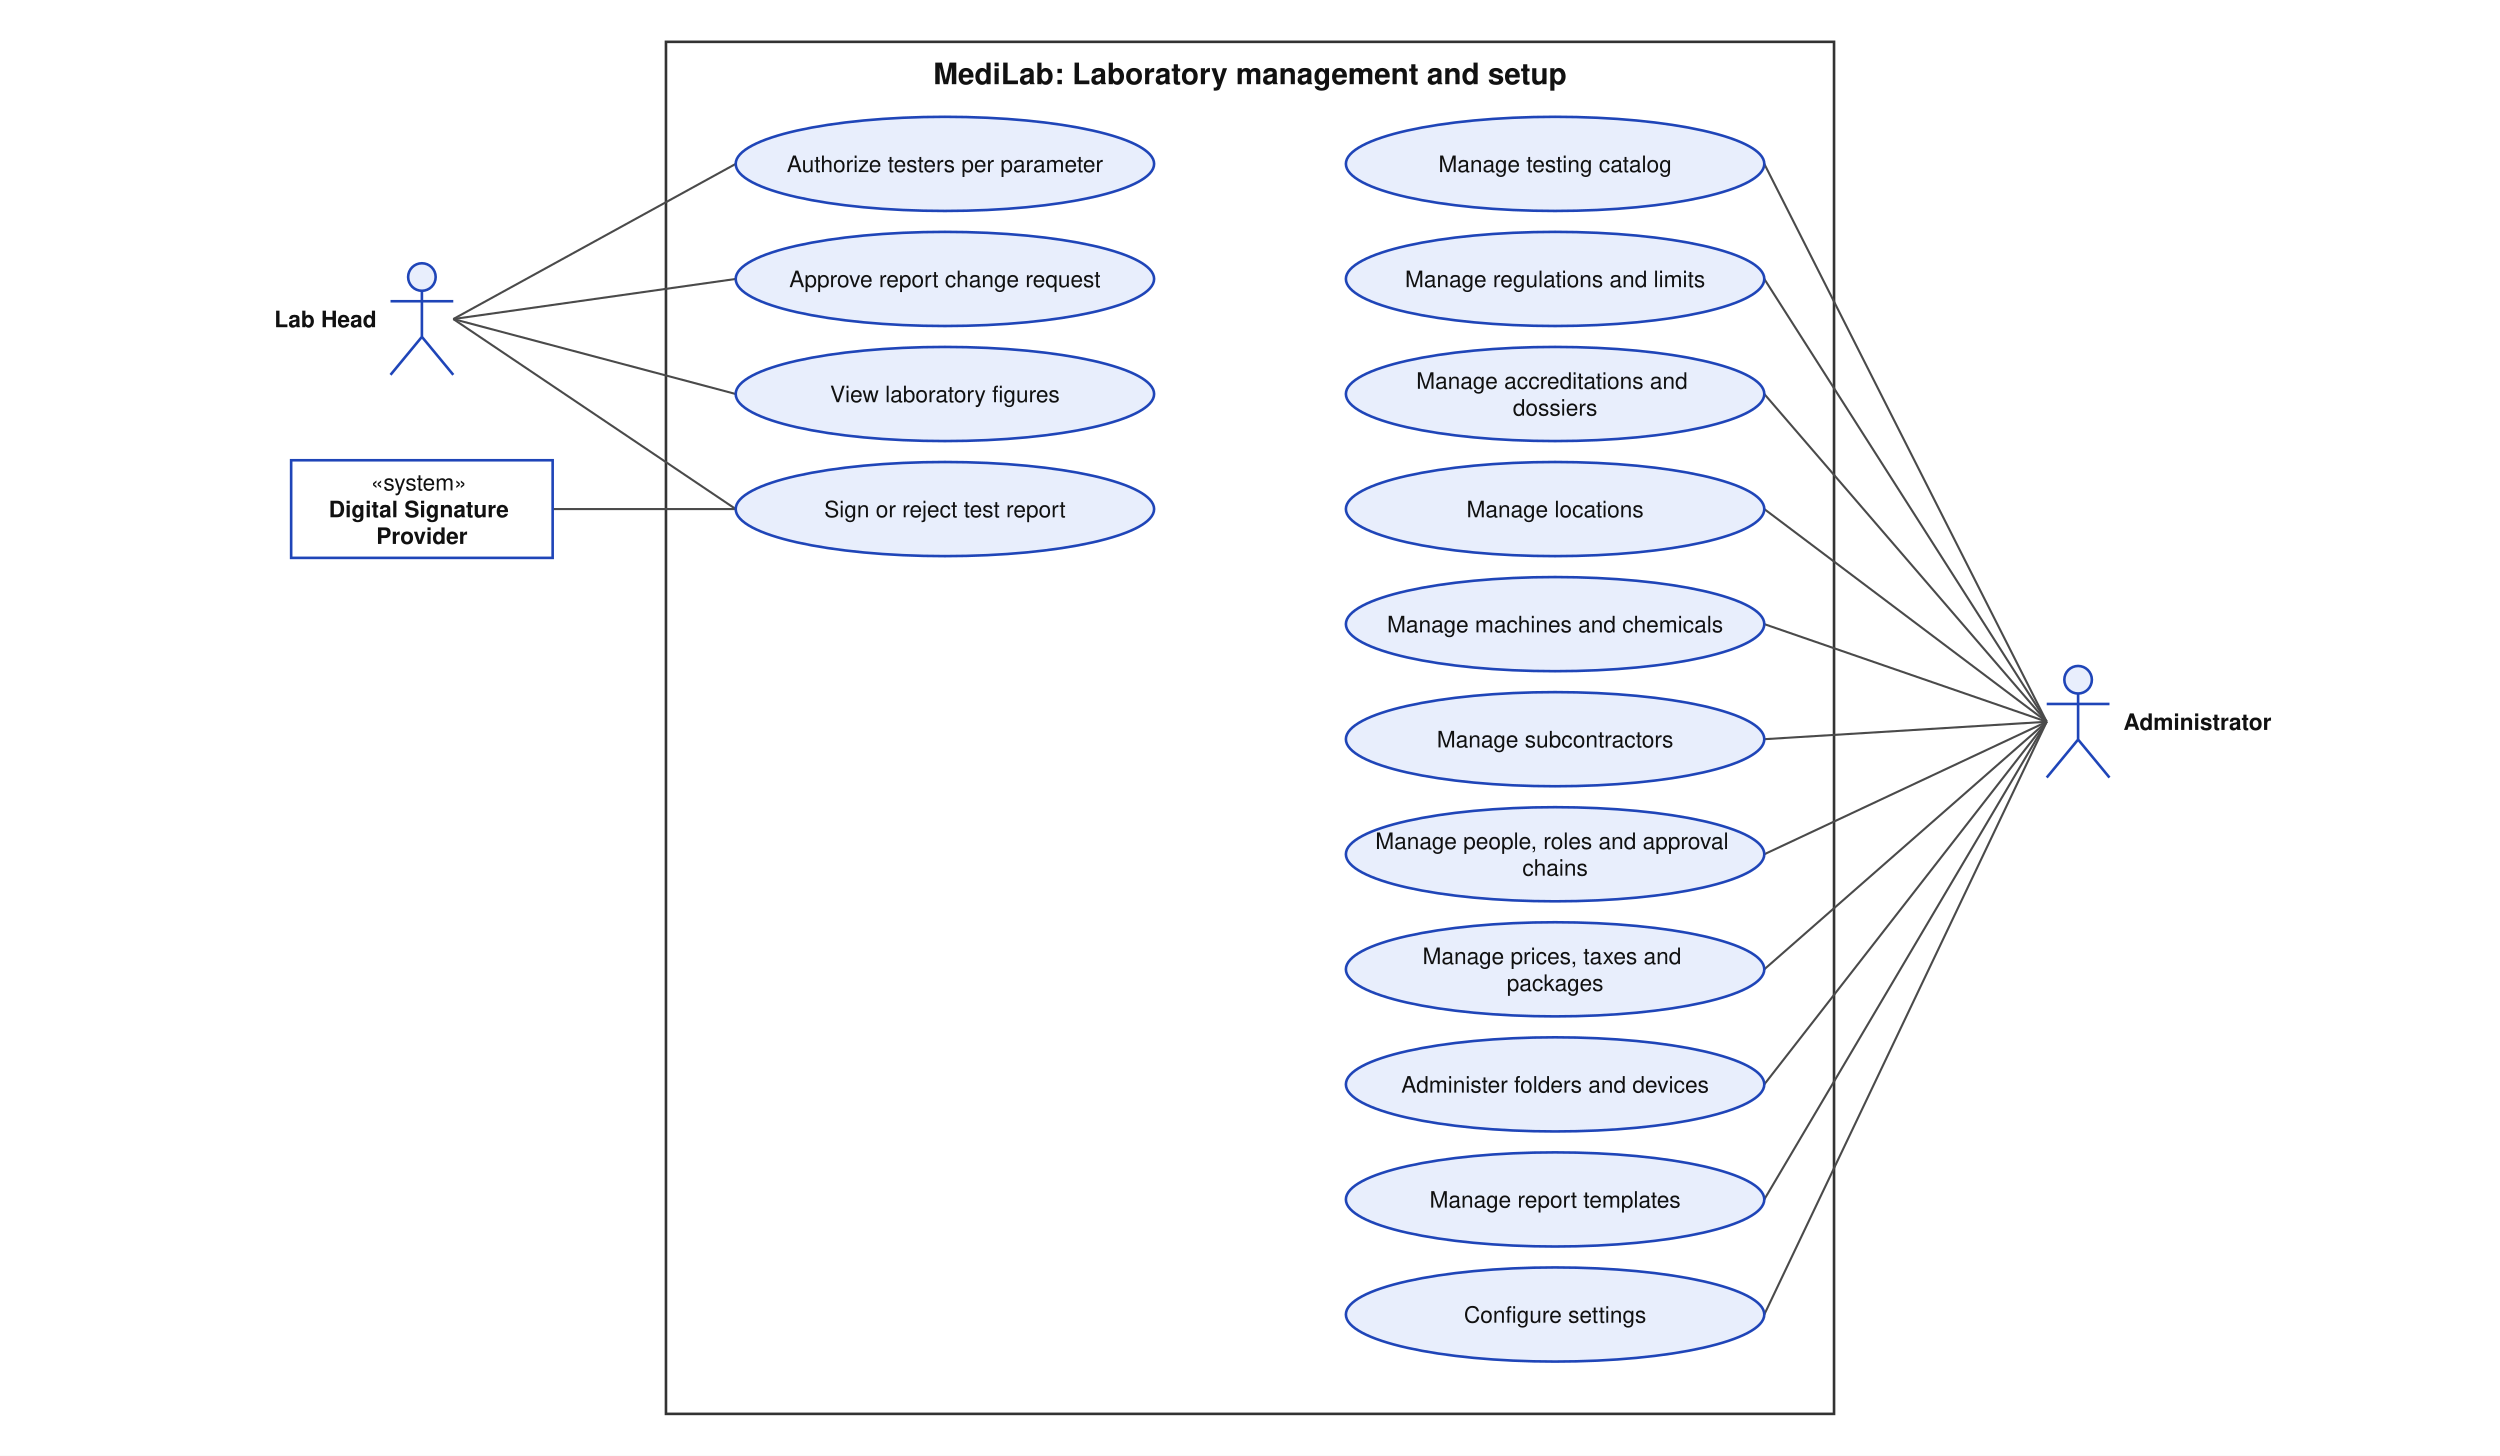
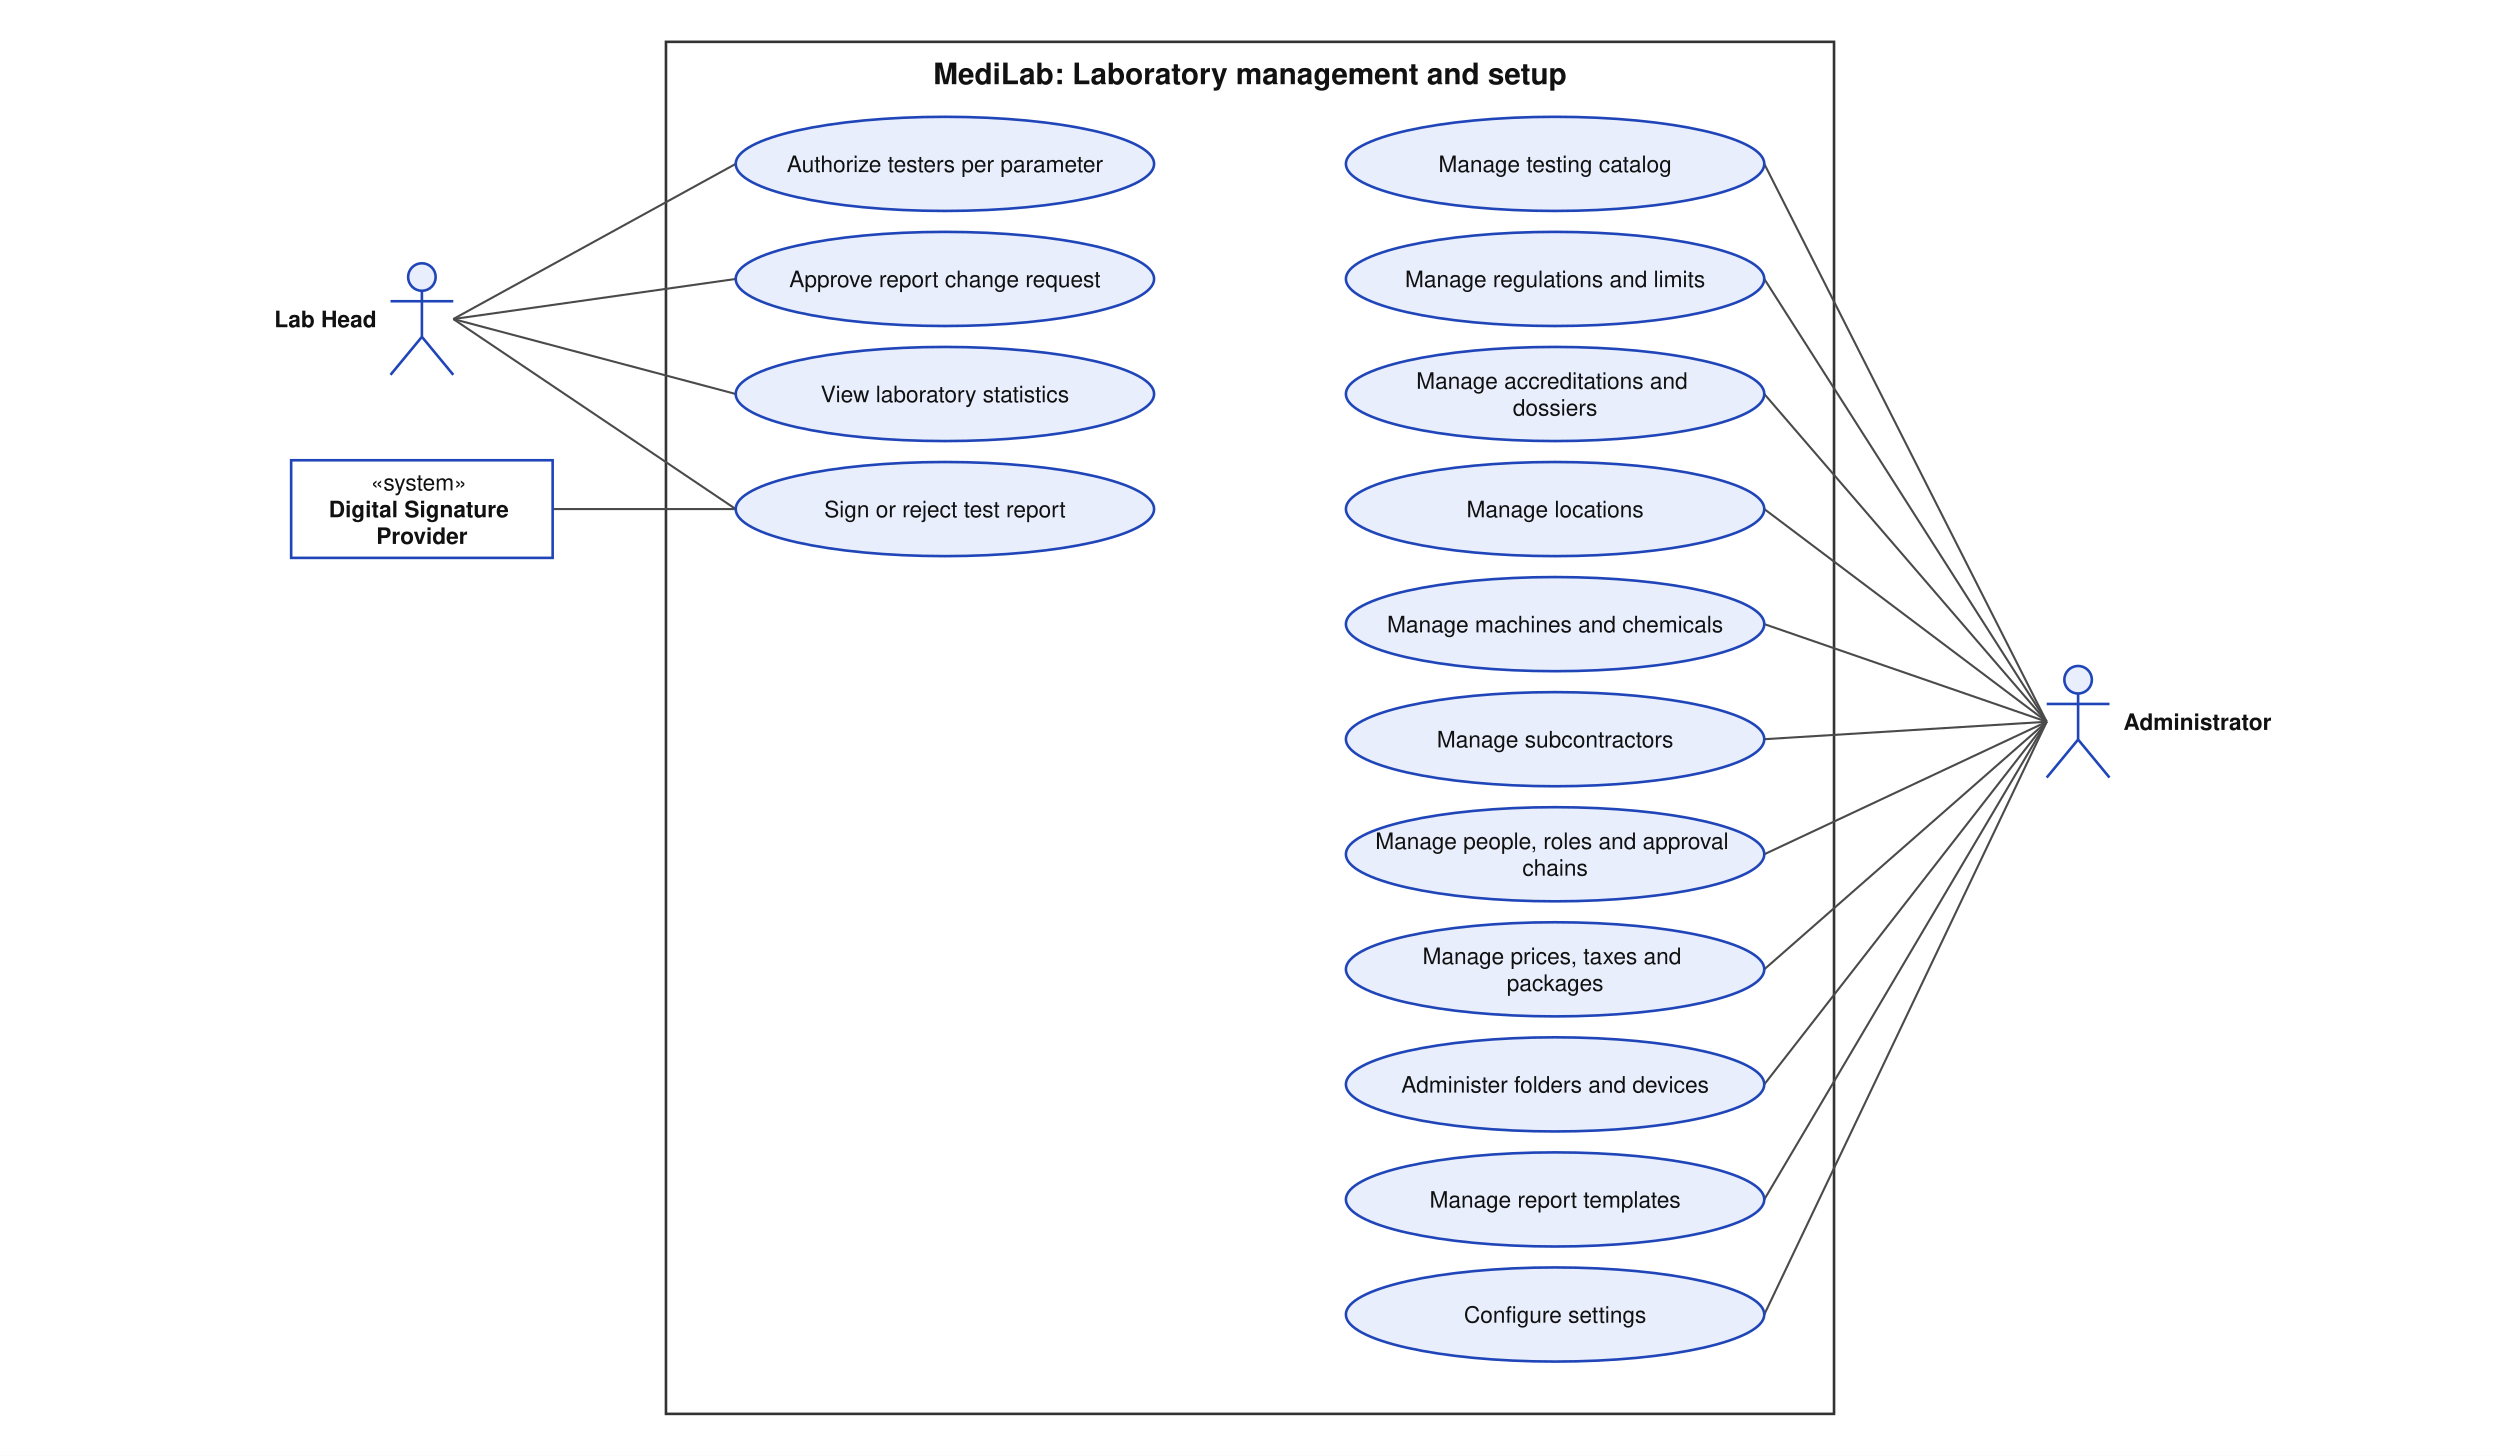
<svg xmlns="http://www.w3.org/2000/svg" width="1434" height="835" viewBox="-162 16 1434 835">
  <rect x="-162" y="16" width="1434" height="835" fill="#ffffff" />
  <rect x="220.0" y="40.0" width="670.0" height="787.0" fill="none" stroke="#333333" stroke-width="1.5" />
  <text font-family="Helvetica,Arial,sans-serif" font-size="17.0" fill="#111111" text-anchor="middle">
    <tspan x="555.0" y="64.3" font-weight="bold">MediLab: Laboratory management and setup</tspan>
  </text>
  <line x1="98.0" y1="199.0" x2="260.0" y2="110.0" stroke="#4A4A4A" stroke-width="1.2" />
  <line x1="98.0" y1="199.0" x2="260.0" y2="176.0" stroke="#4A4A4A" stroke-width="1.2" />
  <line x1="98.0" y1="199.0" x2="260.0" y2="242.0" stroke="#4A4A4A" stroke-width="1.2" />
  <line x1="98.0" y1="199.0" x2="260.0" y2="308.0" stroke="#4A4A4A" stroke-width="1.2" />
  <line x1="1012.0" y1="430.0" x2="850.0" y2="110.0" stroke="#4A4A4A" stroke-width="1.2" />
  <line x1="1012.0" y1="430.0" x2="850.0" y2="176.0" stroke="#4A4A4A" stroke-width="1.2" />
  <line x1="1012.0" y1="430.0" x2="850.0" y2="242.0" stroke="#4A4A4A" stroke-width="1.2" />
  <line x1="1012.0" y1="430.0" x2="850.0" y2="308.0" stroke="#4A4A4A" stroke-width="1.2" />
  <line x1="1012.0" y1="430.0" x2="850.0" y2="374.0" stroke="#4A4A4A" stroke-width="1.2" />
  <line x1="1012.0" y1="430.0" x2="850.0" y2="440.0" stroke="#4A4A4A" stroke-width="1.2" />
  <line x1="1012.0" y1="430.0" x2="850.0" y2="506.0" stroke="#4A4A4A" stroke-width="1.2" />
  <line x1="1012.0" y1="430.0" x2="850.0" y2="572.0" stroke="#4A4A4A" stroke-width="1.2" />
  <line x1="1012.0" y1="430.0" x2="850.0" y2="638.0" stroke="#4A4A4A" stroke-width="1.2" />
  <line x1="1012.0" y1="430.0" x2="850.0" y2="704.0" stroke="#4A4A4A" stroke-width="1.2" />
  <line x1="1012.0" y1="430.0" x2="850.0" y2="770.0" stroke="#4A4A4A" stroke-width="1.2" />
  <line x1="155.0" y1="308.0" x2="260.0" y2="308.0" stroke="#4A4A4A" stroke-width="1.2" />
  <ellipse cx="380.0" cy="110.0" rx="120.0" ry="27.0" fill="#E8EEFC" stroke="#1F45B8" stroke-width="1.5" />
  <text font-family="Helvetica,Arial,sans-serif" font-size="13.0" fill="#111111" text-anchor="middle">
    <tspan x="380.0" y="114.7" font-weight="normal">Authorize testers per parameter</tspan>
  </text>
  <ellipse cx="380.0" cy="176.0" rx="120.0" ry="27.0" fill="#E8EEFC" stroke="#1F45B8" stroke-width="1.5" />
  <text font-family="Helvetica,Arial,sans-serif" font-size="13.0" fill="#111111" text-anchor="middle">
    <tspan x="380.0" y="180.7" font-weight="normal">Approve report change request</tspan>
  </text>
  <ellipse cx="380.0" cy="242.0" rx="120.0" ry="27.0" fill="#E8EEFC" stroke="#1F45B8" stroke-width="1.5" />
  <text font-family="Helvetica,Arial,sans-serif" font-size="13.0" fill="#111111" text-anchor="middle">
-     <tspan x="380.0" y="246.7" font-weight="normal">View laboratory figures</tspan>
+     <tspan x="380.0" y="246.7" font-weight="normal">View laboratory statistics</tspan>
  </text>
  <ellipse cx="380.0" cy="308.0" rx="120.0" ry="27.0" fill="#E8EEFC" stroke="#1F45B8" stroke-width="1.5" />
  <text font-family="Helvetica,Arial,sans-serif" font-size="13.0" fill="#111111" text-anchor="middle">
    <tspan x="380.0" y="312.7" font-weight="normal">Sign or reject test report</tspan>
  </text>
  <ellipse cx="730.0" cy="110.0" rx="120.0" ry="27.0" fill="#E8EEFC" stroke="#1F45B8" stroke-width="1.5" />
  <text font-family="Helvetica,Arial,sans-serif" font-size="13.0" fill="#111111" text-anchor="middle">
    <tspan x="730.0" y="114.7" font-weight="normal">Manage testing catalog</tspan>
  </text>
  <ellipse cx="730.0" cy="176.0" rx="120.0" ry="27.0" fill="#E8EEFC" stroke="#1F45B8" stroke-width="1.5" />
  <text font-family="Helvetica,Arial,sans-serif" font-size="13.0" fill="#111111" text-anchor="middle">
    <tspan x="730.0" y="180.7" font-weight="normal">Manage regulations and limits</tspan>
  </text>
  <ellipse cx="730.0" cy="242.0" rx="120.0" ry="27.0" fill="#E8EEFC" stroke="#1F45B8" stroke-width="1.5" />
  <text font-family="Helvetica,Arial,sans-serif" font-size="13.0" fill="#111111" text-anchor="middle">
    <tspan x="730.0" y="239.0" font-weight="normal">Manage accreditations and</tspan>
    <tspan x="730.0" y="254.4" font-weight="normal">dossiers</tspan>
  </text>
  <ellipse cx="730.0" cy="308.0" rx="120.0" ry="27.0" fill="#E8EEFC" stroke="#1F45B8" stroke-width="1.5" />
  <text font-family="Helvetica,Arial,sans-serif" font-size="13.0" fill="#111111" text-anchor="middle">
    <tspan x="730.0" y="312.7" font-weight="normal">Manage locations</tspan>
  </text>
  <ellipse cx="730.0" cy="374.0" rx="120.0" ry="27.0" fill="#E8EEFC" stroke="#1F45B8" stroke-width="1.5" />
  <text font-family="Helvetica,Arial,sans-serif" font-size="13.0" fill="#111111" text-anchor="middle">
    <tspan x="730.0" y="378.7" font-weight="normal">Manage machines and chemicals</tspan>
  </text>
  <ellipse cx="730.0" cy="440.0" rx="120.0" ry="27.0" fill="#E8EEFC" stroke="#1F45B8" stroke-width="1.5" />
  <text font-family="Helvetica,Arial,sans-serif" font-size="13.0" fill="#111111" text-anchor="middle">
    <tspan x="730.0" y="444.7" font-weight="normal">Manage subcontractors</tspan>
  </text>
  <ellipse cx="730.0" cy="506.0" rx="120.0" ry="27.0" fill="#E8EEFC" stroke="#1F45B8" stroke-width="1.5" />
  <text font-family="Helvetica,Arial,sans-serif" font-size="13.0" fill="#111111" text-anchor="middle">
    <tspan x="730.0" y="503.0" font-weight="normal">Manage people, roles and approval</tspan>
    <tspan x="730.0" y="518.3" font-weight="normal">chains</tspan>
  </text>
  <ellipse cx="730.0" cy="572.0" rx="120.0" ry="27.0" fill="#E8EEFC" stroke="#1F45B8" stroke-width="1.5" />
  <text font-family="Helvetica,Arial,sans-serif" font-size="13.0" fill="#111111" text-anchor="middle">
    <tspan x="730.0" y="569.0" font-weight="normal">Manage prices, taxes and</tspan>
    <tspan x="730.0" y="584.4" font-weight="normal">packages</tspan>
  </text>
  <ellipse cx="730.0" cy="638.0" rx="120.0" ry="27.0" fill="#E8EEFC" stroke="#1F45B8" stroke-width="1.5" />
  <text font-family="Helvetica,Arial,sans-serif" font-size="13.0" fill="#111111" text-anchor="middle">
    <tspan x="730.0" y="642.7" font-weight="normal">Administer folders and devices</tspan>
  </text>
  <ellipse cx="730.0" cy="704.0" rx="120.0" ry="27.0" fill="#E8EEFC" stroke="#1F45B8" stroke-width="1.5" />
  <text font-family="Helvetica,Arial,sans-serif" font-size="13.0" fill="#111111" text-anchor="middle">
    <tspan x="730.0" y="708.7" font-weight="normal">Manage report templates</tspan>
  </text>
  <ellipse cx="730.0" cy="770.0" rx="120.0" ry="27.0" fill="#E8EEFC" stroke="#1F45B8" stroke-width="1.5" />
  <text font-family="Helvetica,Arial,sans-serif" font-size="13.0" fill="#111111" text-anchor="middle">
    <tspan x="730.0" y="774.7" font-weight="normal">Configure settings</tspan>
  </text>
  <circle cx="80.0" cy="174.9" r="7.9" fill="#E8EEFC" stroke="#1F45B8" stroke-width="1.5" />
  <path d="M80.0,182.8 L80.0,209.2 M62.0,188.8 L98.0,188.8 M80.0,209.2 L62.0,231.0 M80.0,209.2 L98.0,231.0" fill="none" stroke="#1F45B8" stroke-width="1.5" />
  <text font-family="Helvetica,Arial,sans-serif" font-size="13.0" fill="#111111" text-anchor="end">
    <tspan x="54.0" y="203.7" font-weight="bold">Lab Head</tspan>
  </text>
  <circle cx="1030.0" cy="405.9" r="7.9" fill="#E8EEFC" stroke="#1F45B8" stroke-width="1.5" />
  <path d="M1030.0,413.8 L1030.0,440.2 M1012.0,419.8 L1048.0,419.8 M1030.0,440.2 L1012.0,462.0 M1030.0,440.2 L1048.0,462.0" fill="none" stroke="#1F45B8" stroke-width="1.5" />
  <text font-family="Helvetica,Arial,sans-serif" font-size="13.0" fill="#111111" text-anchor="start">
    <tspan x="1056.0" y="434.7" font-weight="bold">Administrator</tspan>
  </text>
  <rect x="5.0" y="280.0" width="150.0" height="56.0" fill="#FFFFFF" stroke="#1F45B8" stroke-width="1.5" />
  <text font-family="Helvetica,Arial,sans-serif" font-size="13.0" fill="#111111" text-anchor="middle">
    <tspan x="80.0" y="297.3" font-weight="normal">«system»</tspan>
    <tspan x="80.0" y="312.7" font-weight="bold">Digital Signature</tspan>
    <tspan x="80.0" y="328.0" font-weight="bold">Provider</tspan>
  </text>
</svg>
